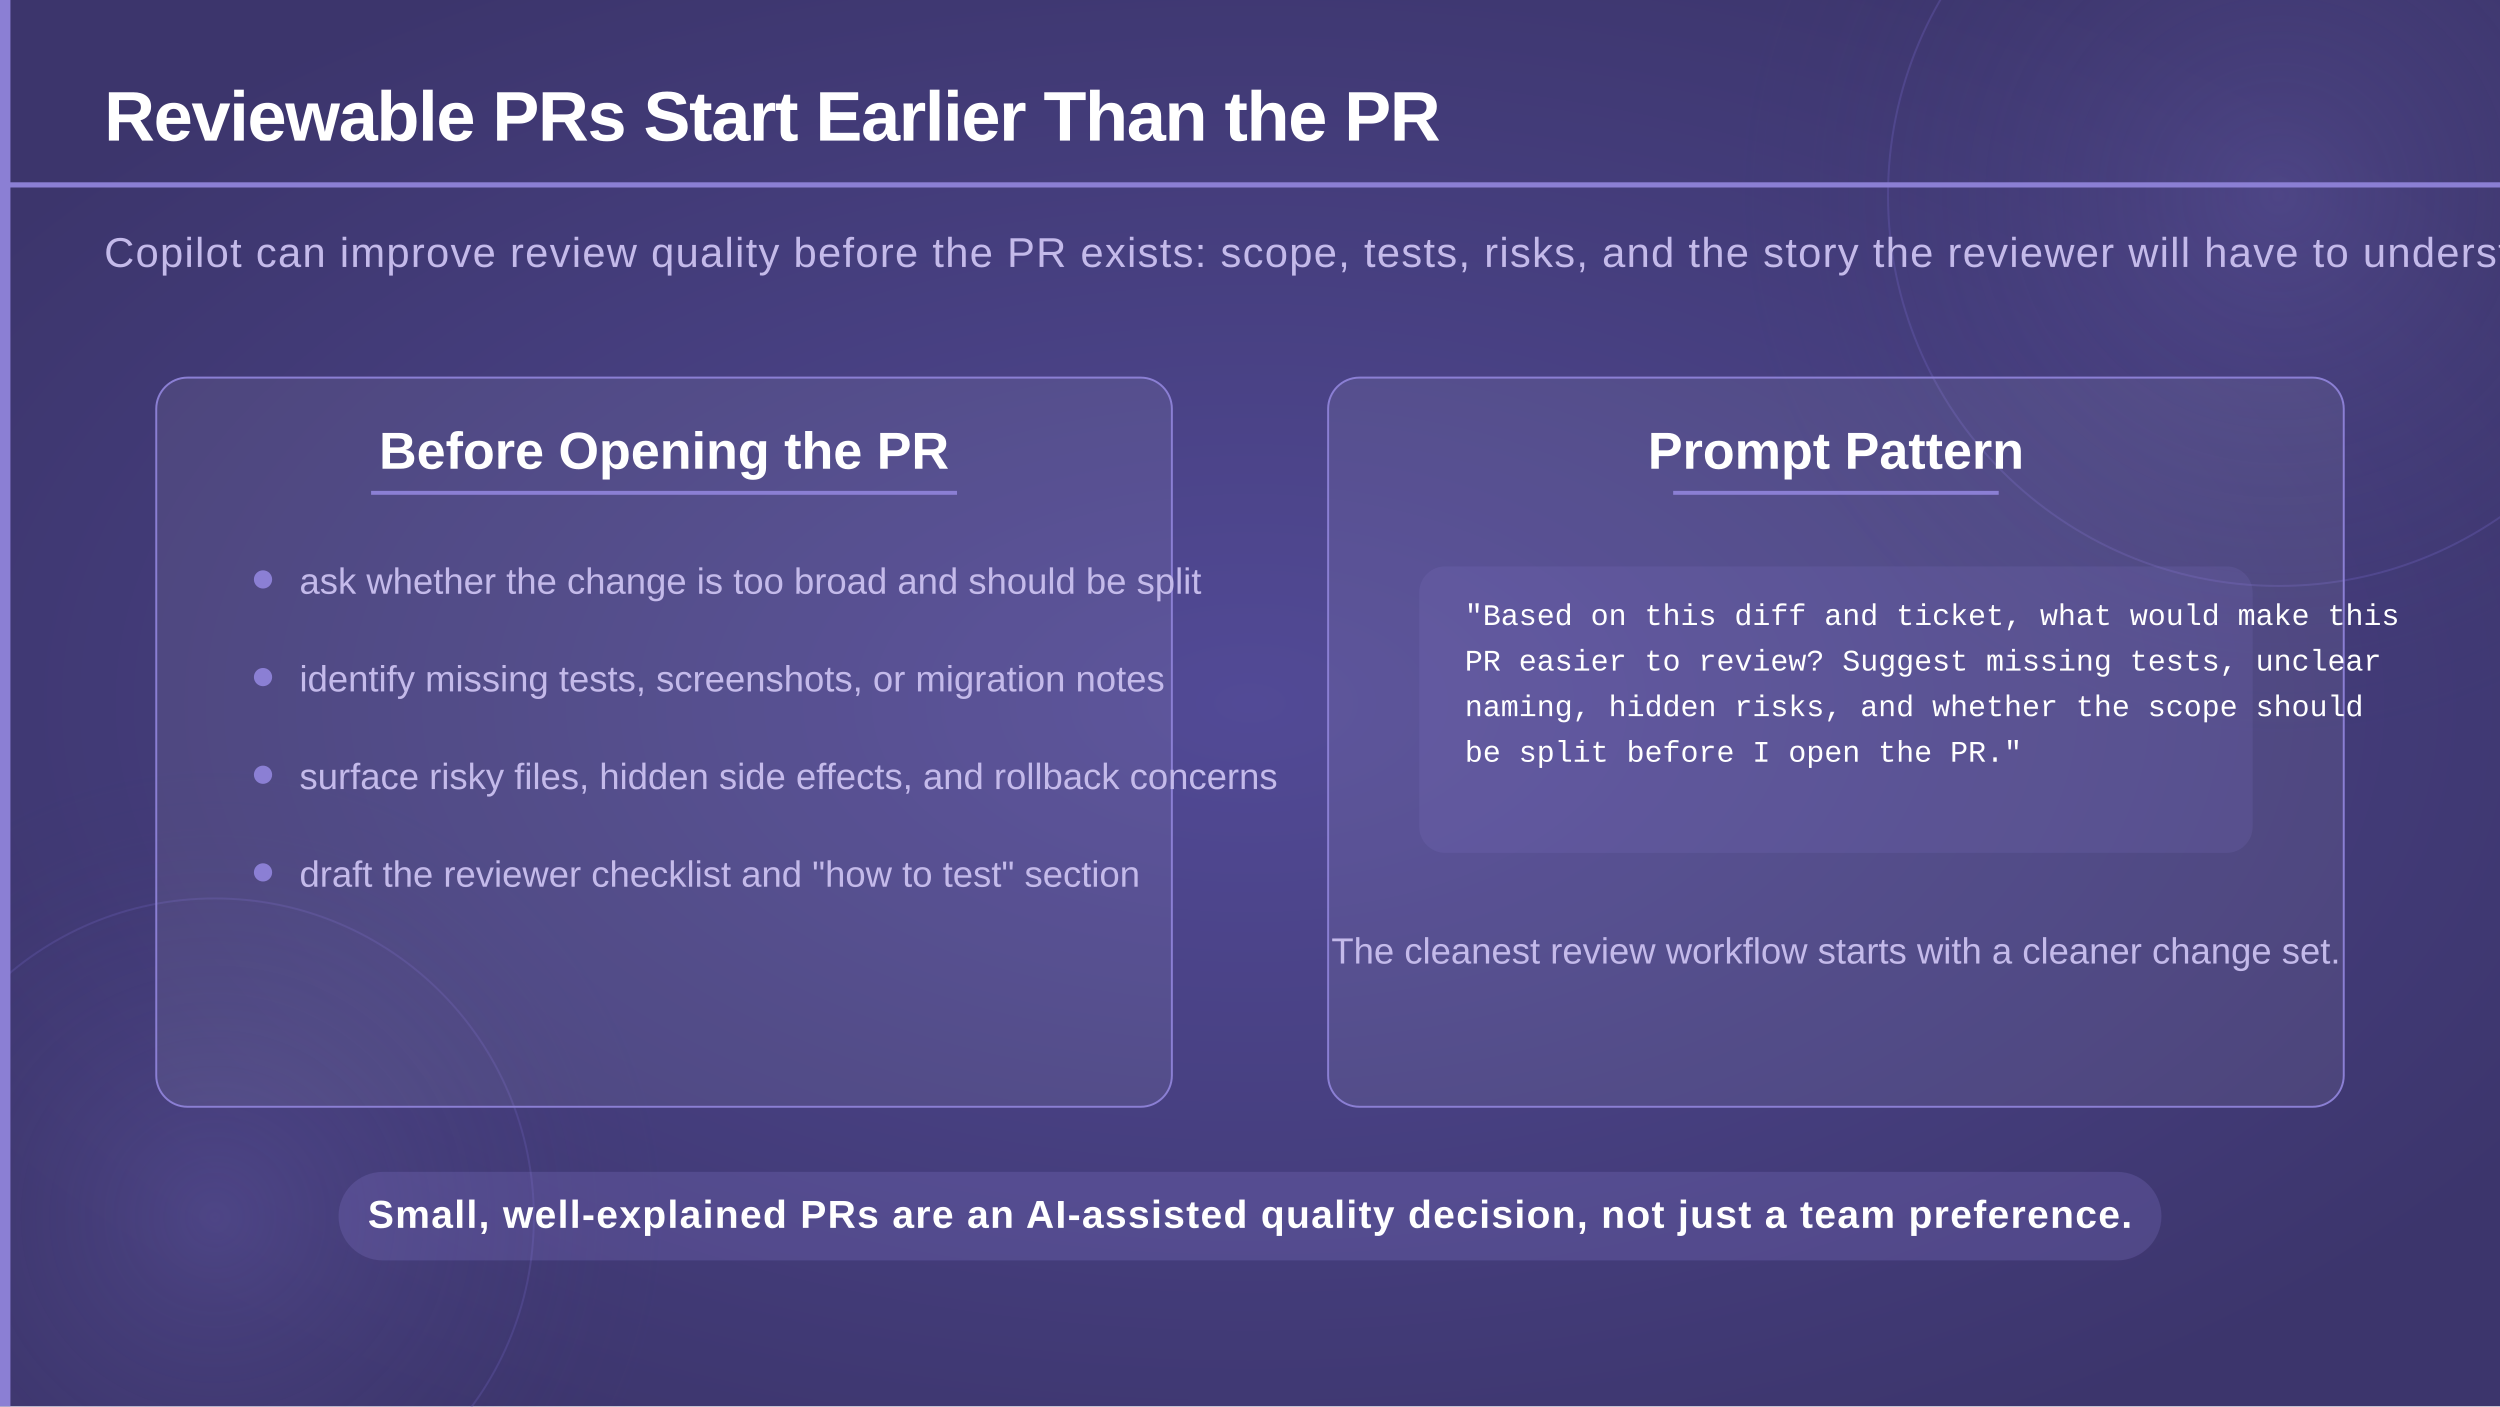
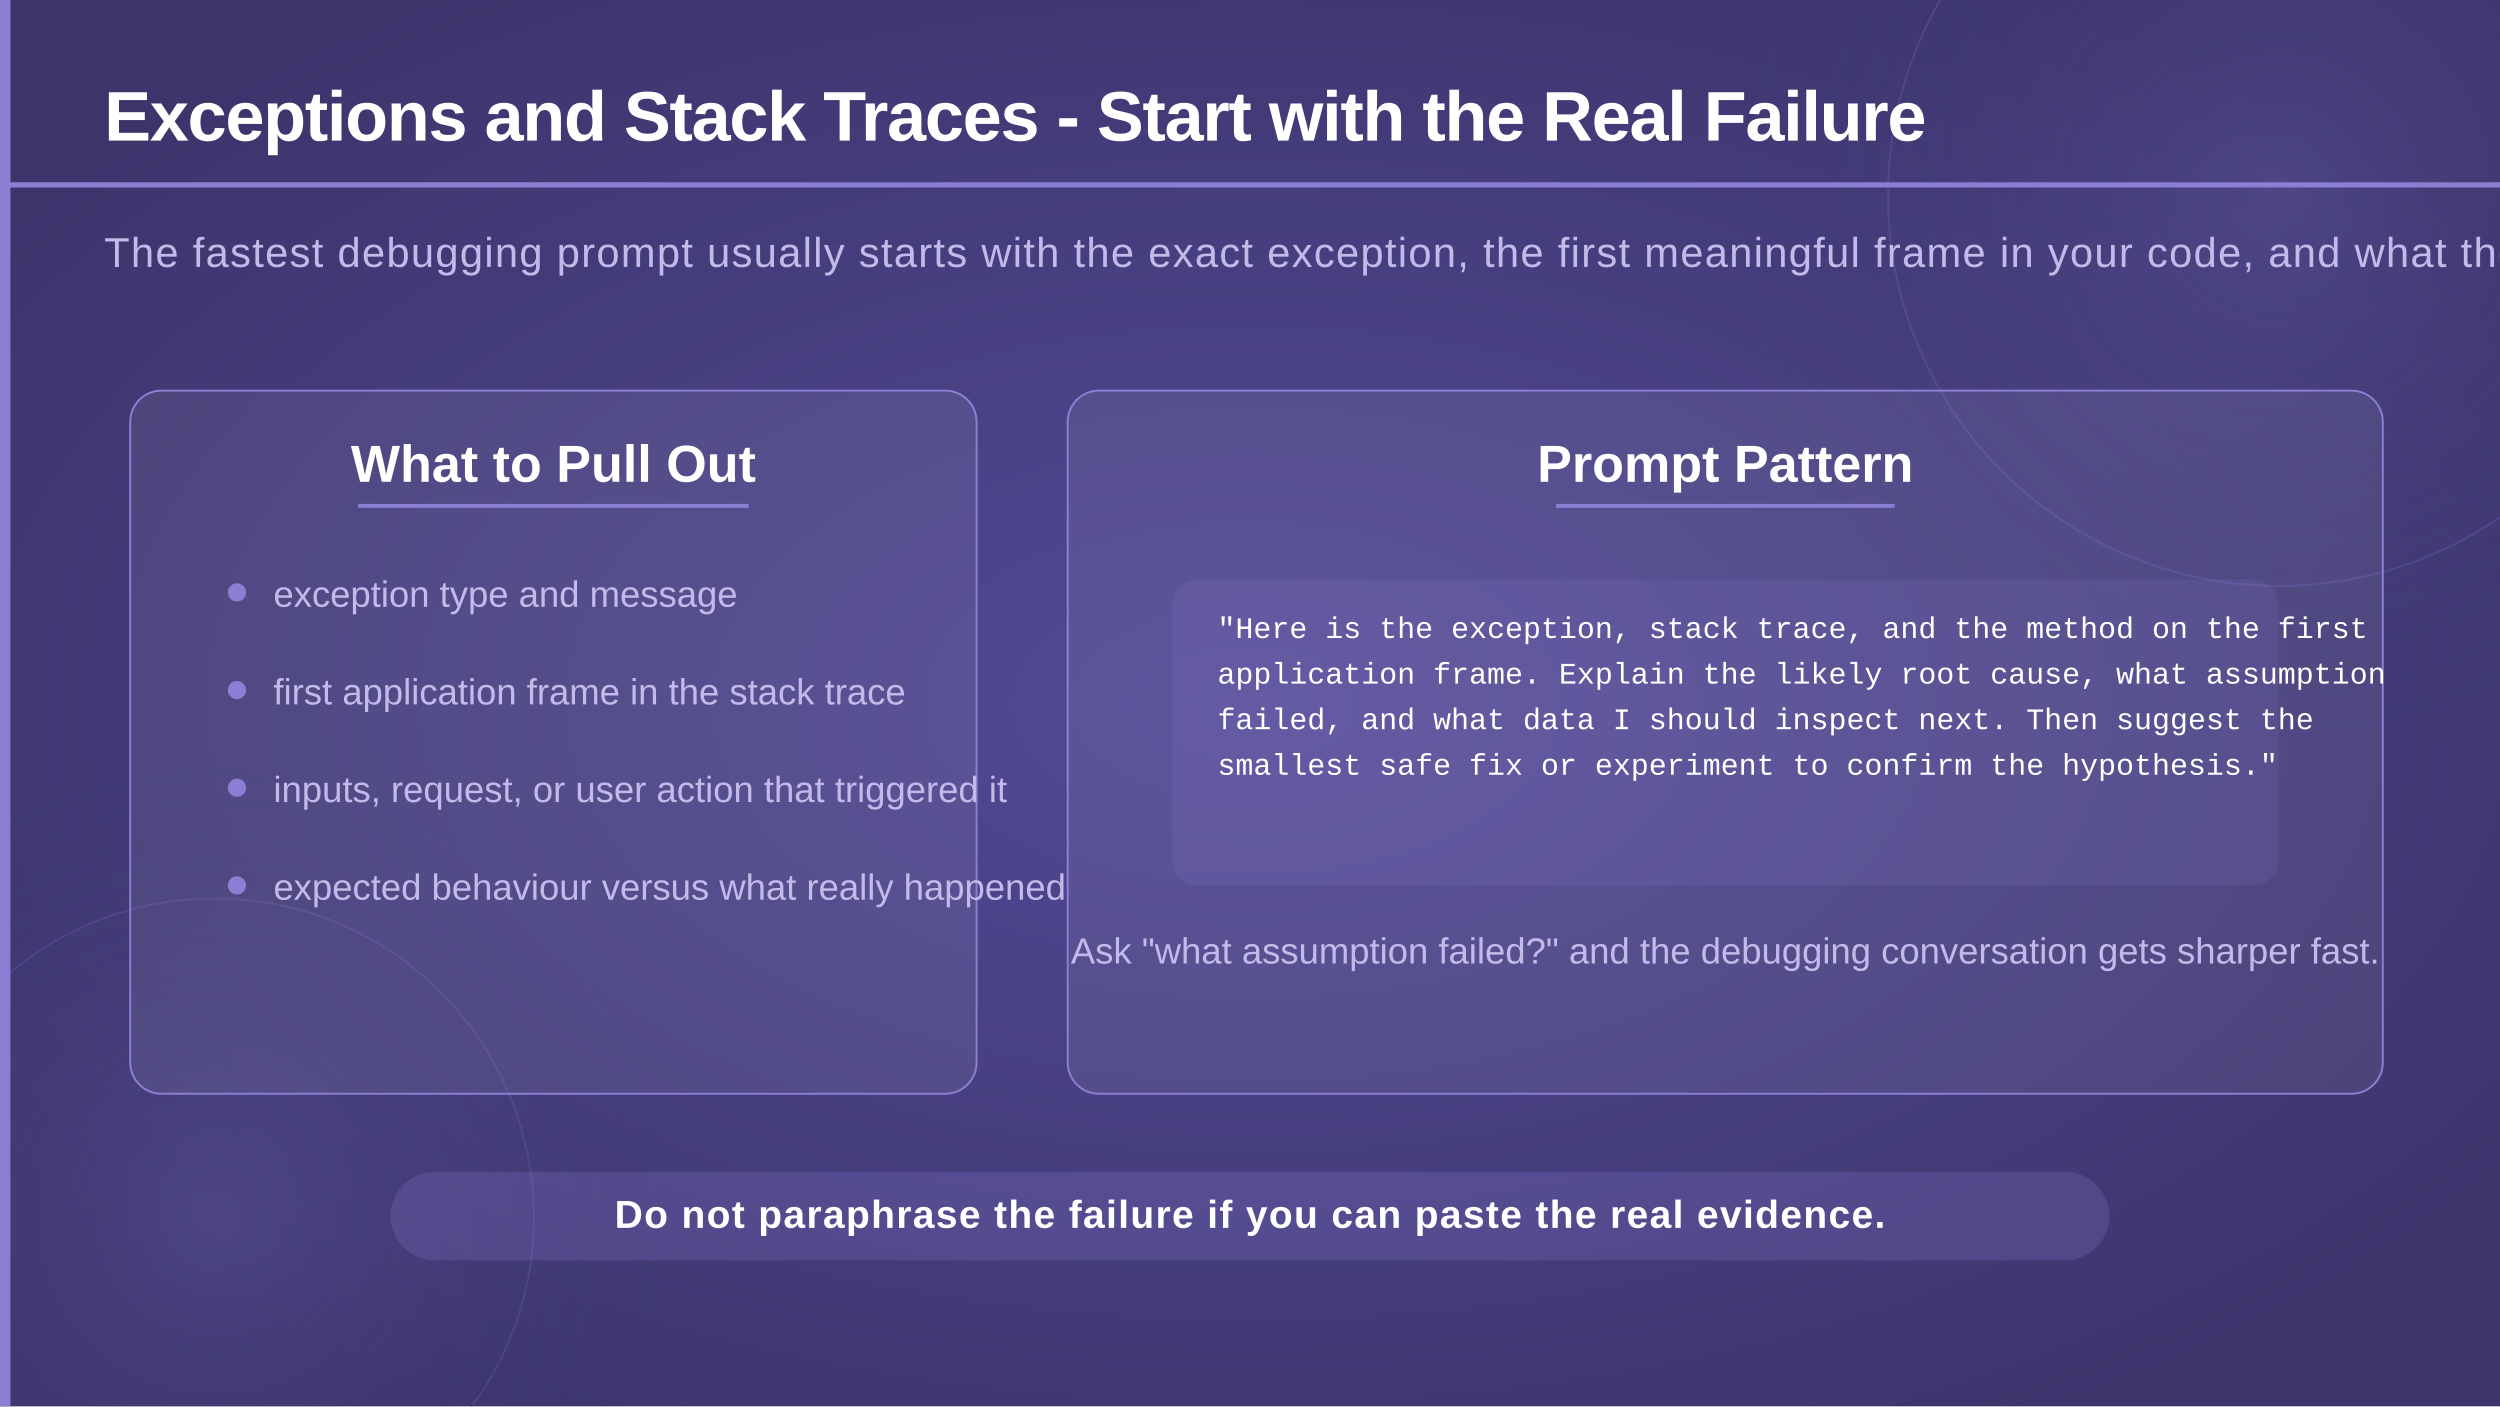
<svg xmlns="http://www.w3.org/2000/svg" viewBox="0 0 1920 1080" width="1920" height="1080">
  <defs>
    <radialGradient id="bgGlow" cx="50%" cy="50%" r="60%">
      <stop offset="0%" stop-color="#524a96" stop-opacity="1" />
      <stop offset="100%" stop-color="#3c356c" stop-opacity="1" />
    </radialGradient>
    <radialGradient id="circleGlow" cx="50%" cy="50%" r="50%">
      <stop offset="0%" stop-color="#7c70c8" stop-opacity="0.25" />
      <stop offset="100%" stop-color="#3c356c" stop-opacity="0" />
    </radialGradient>
  </defs>
  <rect width="1920" height="1080" fill="url(#bgGlow)" />
  <circle cx="1750" cy="150" r="420" fill="url(#circleGlow)" />
  <circle cx="1750" cy="150" r="300" fill="none" stroke="#6a5fb8" stroke-width="1.5" opacity="0.35" />
  <circle cx="165" cy="935" r="350" fill="url(#circleGlow)" />
  <circle cx="165" cy="935" r="245" fill="none" stroke="#6a5fb8" stroke-width="1.5" opacity="0.3" />
  <rect x="0" y="0" width="8" height="1080" fill="#8b7fd4" />
-   <text x="80" y="108" font-family="'Segoe UI', 'Helvetica Neue', Arial, sans-serif" font-size="54" font-weight="700" fill="#ffffff" letter-spacing="-1">Reviewable PRs Start Earlier Than the PR</text>
+   <text x="80" y="108" font-family="'Segoe UI', 'Helvetica Neue', Arial, sans-serif" font-size="54" font-weight="700" fill="#ffffff" letter-spacing="-1">Exceptions and Stack Traces - Start with the Real Failure</text>
  <rect x="0" y="140" width="1920" height="4" fill="#8b7fd4" />
-   <text x="80" y="205" font-family="'Segoe UI', 'Helvetica Neue', Arial, sans-serif" font-size="32" font-weight="300" fill="#c4baea" letter-spacing="1">Copilot can improve review quality before the PR exists: scope, tests, risks, and the story the reviewer will have to understand.</text>
-   <rect x="120" y="290" width="780" height="560" rx="24" fill="#ffffff" fill-opacity="0.07" stroke="#8b7fd4" stroke-width="1.5" />
-   <text x="510" y="360" text-anchor="middle" font-family="'Segoe UI', 'Helvetica Neue', Arial, sans-serif" font-size="40" font-weight="700" fill="#ffffff">Before Opening the PR</text>
-   <rect x="285" y="377" width="450" height="3" fill="#8b7fd4" />
-   <circle cx="202" cy="445" r="7" fill="#8b7fd4" />
-   <text x="230" y="456" font-family="'Segoe UI', 'Helvetica Neue', Arial, sans-serif" font-size="28" font-weight="300" fill="#c4baea">ask whether the change is too broad and should be split</text>
-   <circle cx="202" cy="520" r="7" fill="#8b7fd4" />
-   <text x="230" y="531" font-family="'Segoe UI', 'Helvetica Neue', Arial, sans-serif" font-size="28" font-weight="300" fill="#c4baea">identify missing tests, screenshots, or migration notes</text>
-   <circle cx="202" cy="595" r="7" fill="#8b7fd4" />
-   <text x="230" y="606" font-family="'Segoe UI', 'Helvetica Neue', Arial, sans-serif" font-size="28" font-weight="300" fill="#c4baea">surface risky files, hidden side effects, and rollback concerns</text>
-   <circle cx="202" cy="670" r="7" fill="#8b7fd4" />
-   <text x="230" y="681" font-family="'Segoe UI', 'Helvetica Neue', Arial, sans-serif" font-size="28" font-weight="300" fill="#c4baea">draft the reviewer checklist and "how to test" section</text>
-   <rect x="1020" y="290" width="780" height="560" rx="24" fill="#ffffff" fill-opacity="0.07" stroke="#8b7fd4" stroke-width="1.5" />
-   <text x="1410" y="360" text-anchor="middle" font-family="'Segoe UI', 'Helvetica Neue', Arial, sans-serif" font-size="40" font-weight="700" fill="#ffffff">Prompt Pattern</text>
-   <rect x="1285" y="377" width="250" height="3" fill="#8b7fd4" />
-   <rect x="1090" y="435" width="640" height="220" rx="20" fill="#8b7fd4" opacity="0.14" />
-   <text x="1125" y="480" font-family="'Consolas', 'Courier New', monospace" font-size="23" fill="#ffffff">"Based on this diff and ticket, what would make this</text>
-   <text x="1125" y="515" font-family="'Consolas', 'Courier New', monospace" font-size="23" fill="#ffffff">PR easier to review? Suggest missing tests, unclear</text>
-   <text x="1125" y="550" font-family="'Consolas', 'Courier New', monospace" font-size="23" fill="#ffffff">naming, hidden risks, and whether the scope should</text>
-   <text x="1125" y="585" font-family="'Consolas', 'Courier New', monospace" font-size="23" fill="#ffffff">be split before I open the PR."</text>
-   <text x="1410" y="740" text-anchor="middle" font-family="'Segoe UI', 'Helvetica Neue', Arial, sans-serif" font-size="28" font-weight="300" fill="#c4baea">The cleanest review workflow starts with a cleaner change set.</text>
-   <rect x="260" y="900" width="1400" height="68" rx="34" fill="#8b7fd4" opacity="0.22" />
-   <text x="960" y="943" text-anchor="middle" font-family="'Segoe UI', 'Helvetica Neue', Arial, sans-serif" font-size="30" font-weight="600" fill="#ffffff" letter-spacing="1">Small, well-explained PRs are an AI-assisted quality decision, not just a team preference.</text>
+   <text x="80" y="205" font-family="'Segoe UI', 'Helvetica Neue', Arial, sans-serif" font-size="32" font-weight="300" fill="#c4baea" letter-spacing="1">The fastest debugging prompt usually starts with the exact exception, the first meaningful frame in your code, and what the app was trying to do.</text>
+   <rect x="100" y="300" width="650" height="540" rx="24" fill="#ffffff" fill-opacity="0.07" stroke="#8b7fd4" stroke-width="1.5" />
+   <text x="425" y="370" text-anchor="middle" font-family="'Segoe UI', 'Helvetica Neue', Arial, sans-serif" font-size="40" font-weight="700" fill="#ffffff">What to Pull Out</text>
+   <rect x="275" y="387" width="300" height="3" fill="#8b7fd4" />
+   <circle cx="182" cy="455" r="7" fill="#8b7fd4" />
+   <text x="210" y="466" font-family="'Segoe UI', 'Helvetica Neue', Arial, sans-serif" font-size="28" font-weight="300" fill="#c4baea">exception type and message</text>
+   <circle cx="182" cy="530" r="7" fill="#8b7fd4" />
+   <text x="210" y="541" font-family="'Segoe UI', 'Helvetica Neue', Arial, sans-serif" font-size="28" font-weight="300" fill="#c4baea">first application frame in the stack trace</text>
+   <circle cx="182" cy="605" r="7" fill="#8b7fd4" />
+   <text x="210" y="616" font-family="'Segoe UI', 'Helvetica Neue', Arial, sans-serif" font-size="28" font-weight="300" fill="#c4baea">inputs, request, or user action that triggered it</text>
+   <circle cx="182" cy="680" r="7" fill="#8b7fd4" />
+   <text x="210" y="691" font-family="'Segoe UI', 'Helvetica Neue', Arial, sans-serif" font-size="28" font-weight="300" fill="#c4baea">expected behaviour versus what really happened</text>
+   <rect x="820" y="300" width="1010" height="540" rx="24" fill="#ffffff" fill-opacity="0.07" stroke="#8b7fd4" stroke-width="1.5" />
+   <text x="1325" y="370" text-anchor="middle" font-family="'Segoe UI', 'Helvetica Neue', Arial, sans-serif" font-size="40" font-weight="700" fill="#ffffff">Prompt Pattern</text>
+   <rect x="1195" y="387" width="260" height="3" fill="#8b7fd4" />
+   <rect x="900" y="445" width="850" height="235" rx="20" fill="#8b7fd4" opacity="0.14" />
+   <text x="935" y="490" font-family="'Consolas', 'Courier New', monospace" font-size="23" fill="#ffffff">"Here is the exception, stack trace, and the method on the first</text>
+   <text x="935" y="525" font-family="'Consolas', 'Courier New', monospace" font-size="23" fill="#ffffff">application frame. Explain the likely root cause, what assumption</text>
+   <text x="935" y="560" font-family="'Consolas', 'Courier New', monospace" font-size="23" fill="#ffffff">failed, and what data I should inspect next. Then suggest the</text>
+   <text x="935" y="595" font-family="'Consolas', 'Courier New', monospace" font-size="23" fill="#ffffff">smallest safe fix or experiment to confirm the hypothesis."</text>
+   <text x="1325" y="740" text-anchor="middle" font-family="'Segoe UI', 'Helvetica Neue', Arial, sans-serif" font-size="28" font-weight="300" fill="#c4baea">Ask "what assumption failed?" and the debugging conversation gets sharper fast.</text>
+   <rect x="300" y="900" width="1320" height="68" rx="34" fill="#8b7fd4" opacity="0.22" />
+   <text x="960" y="943" text-anchor="middle" font-family="'Segoe UI', 'Helvetica Neue', Arial, sans-serif" font-size="30" font-weight="600" fill="#ffffff" letter-spacing="1">Do not paraphrase the failure if you can paste the real evidence.</text>
</svg>
